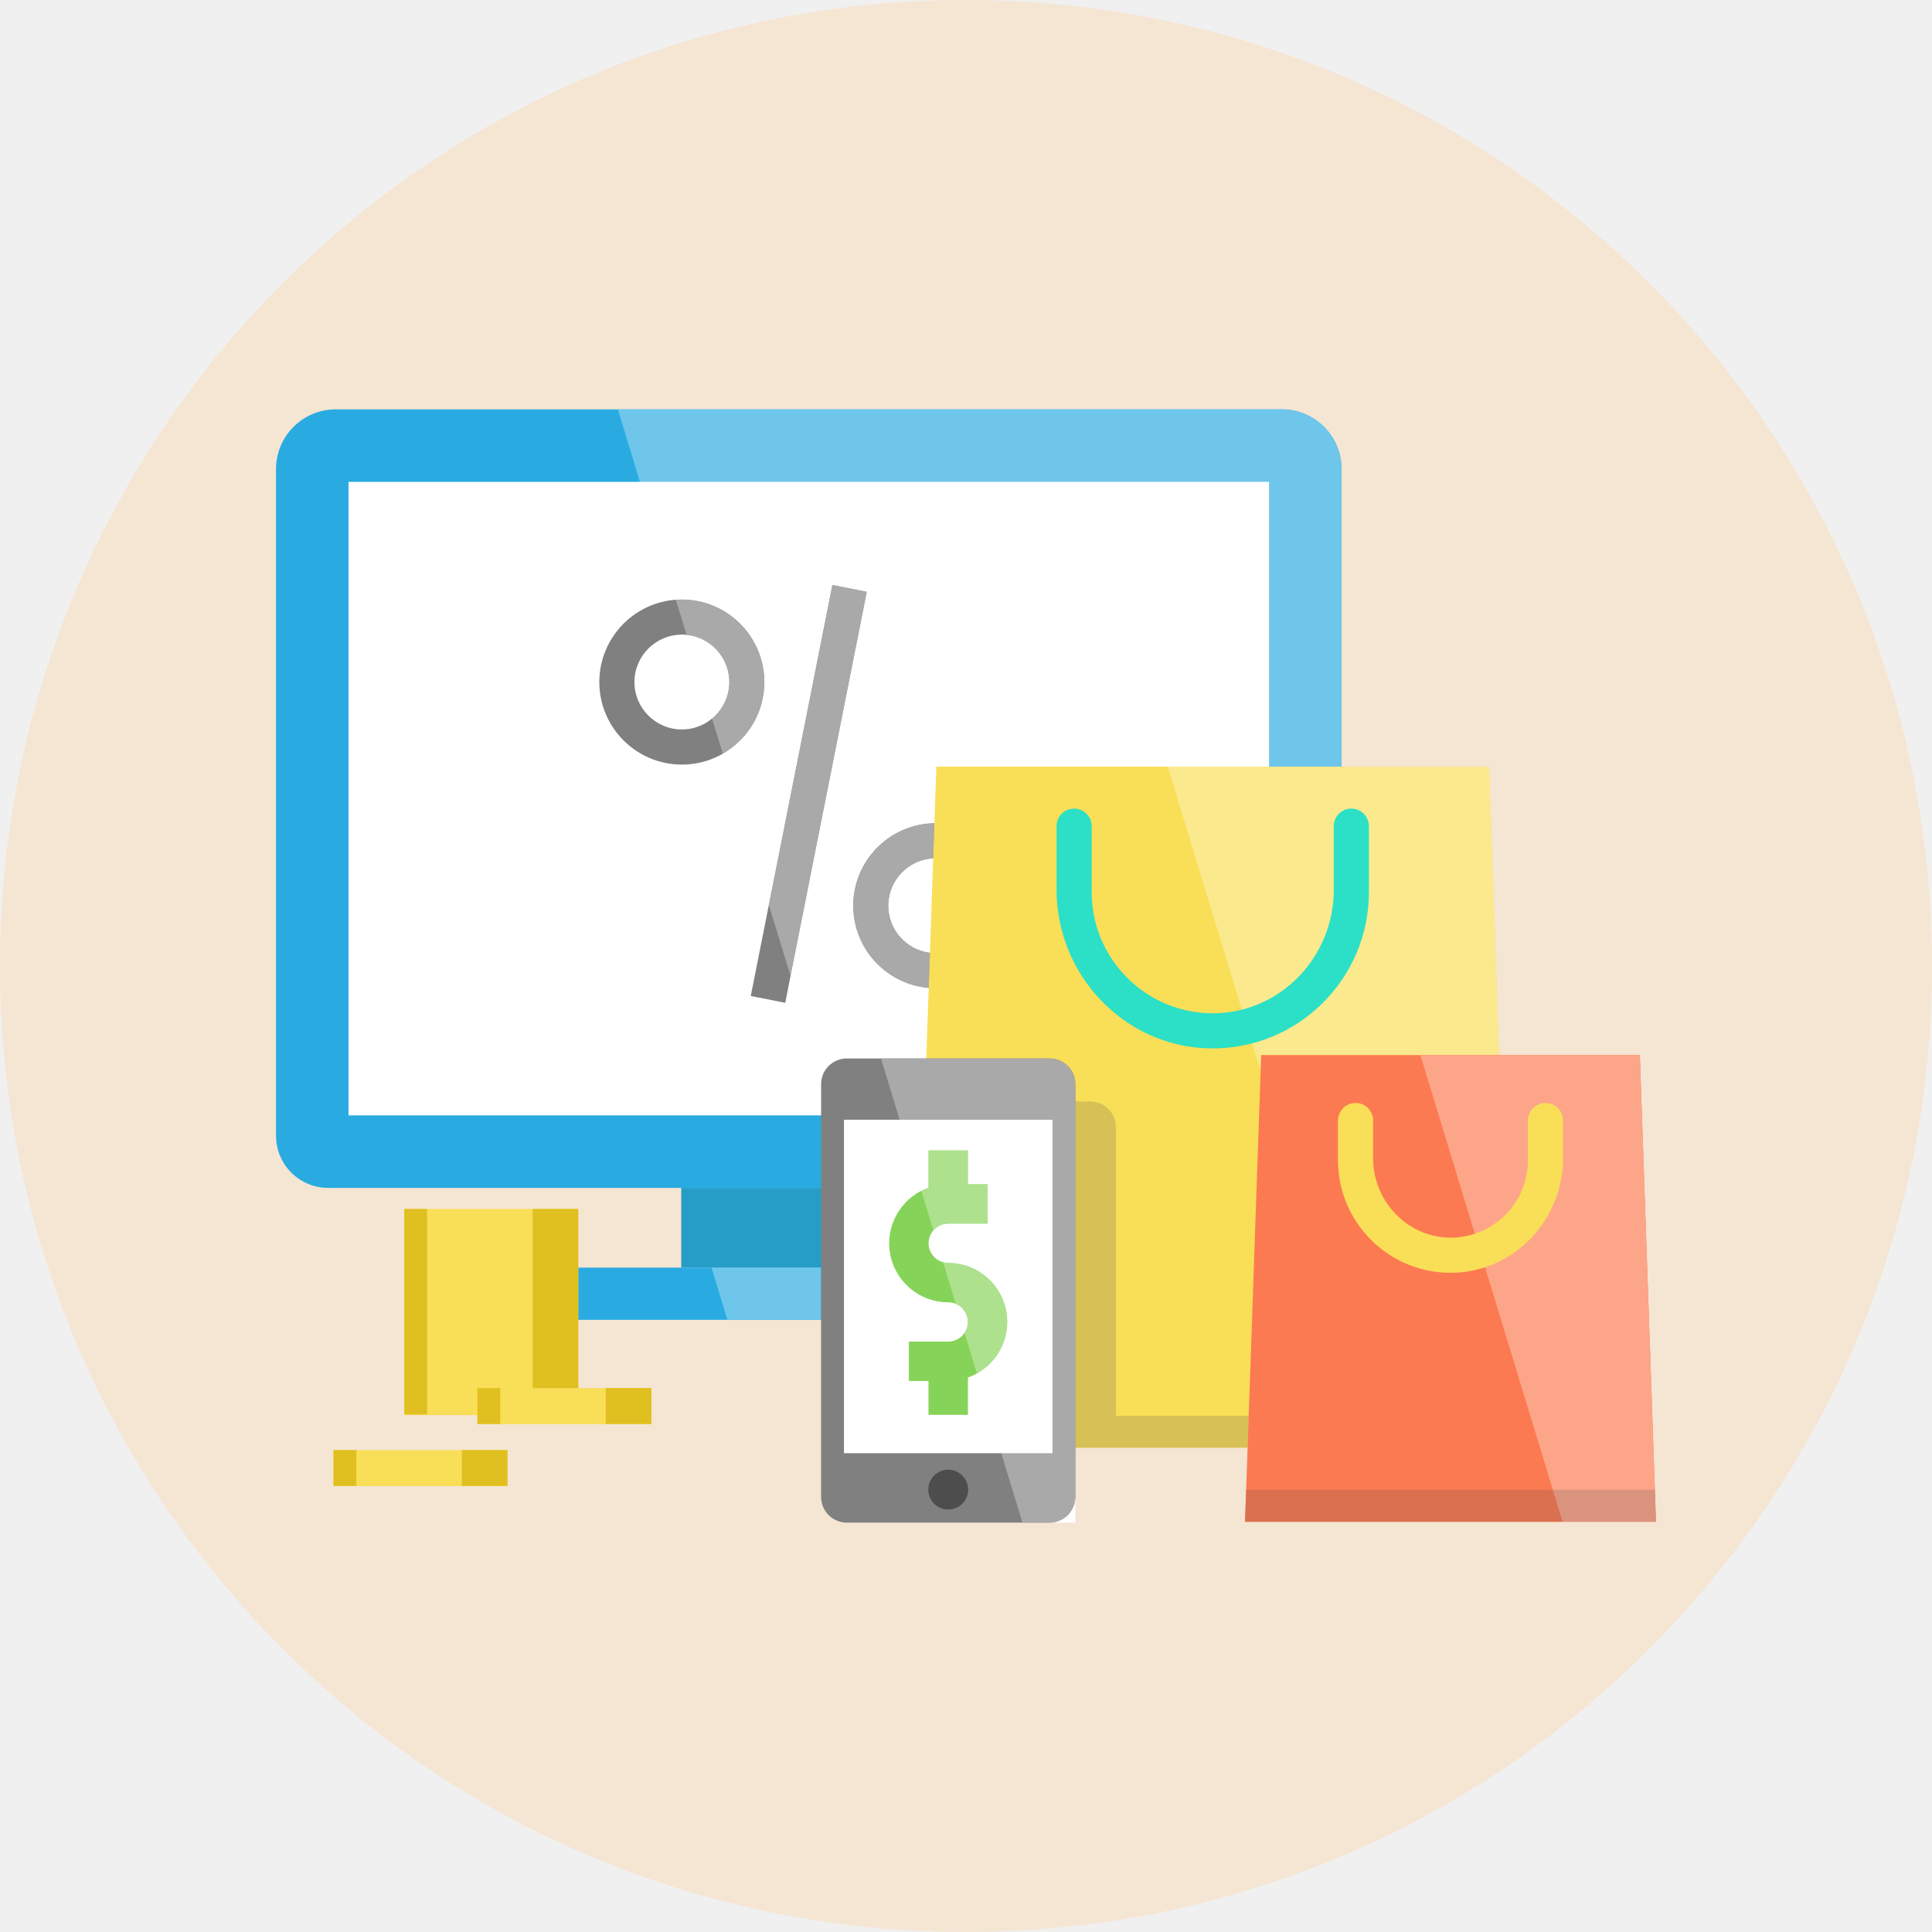
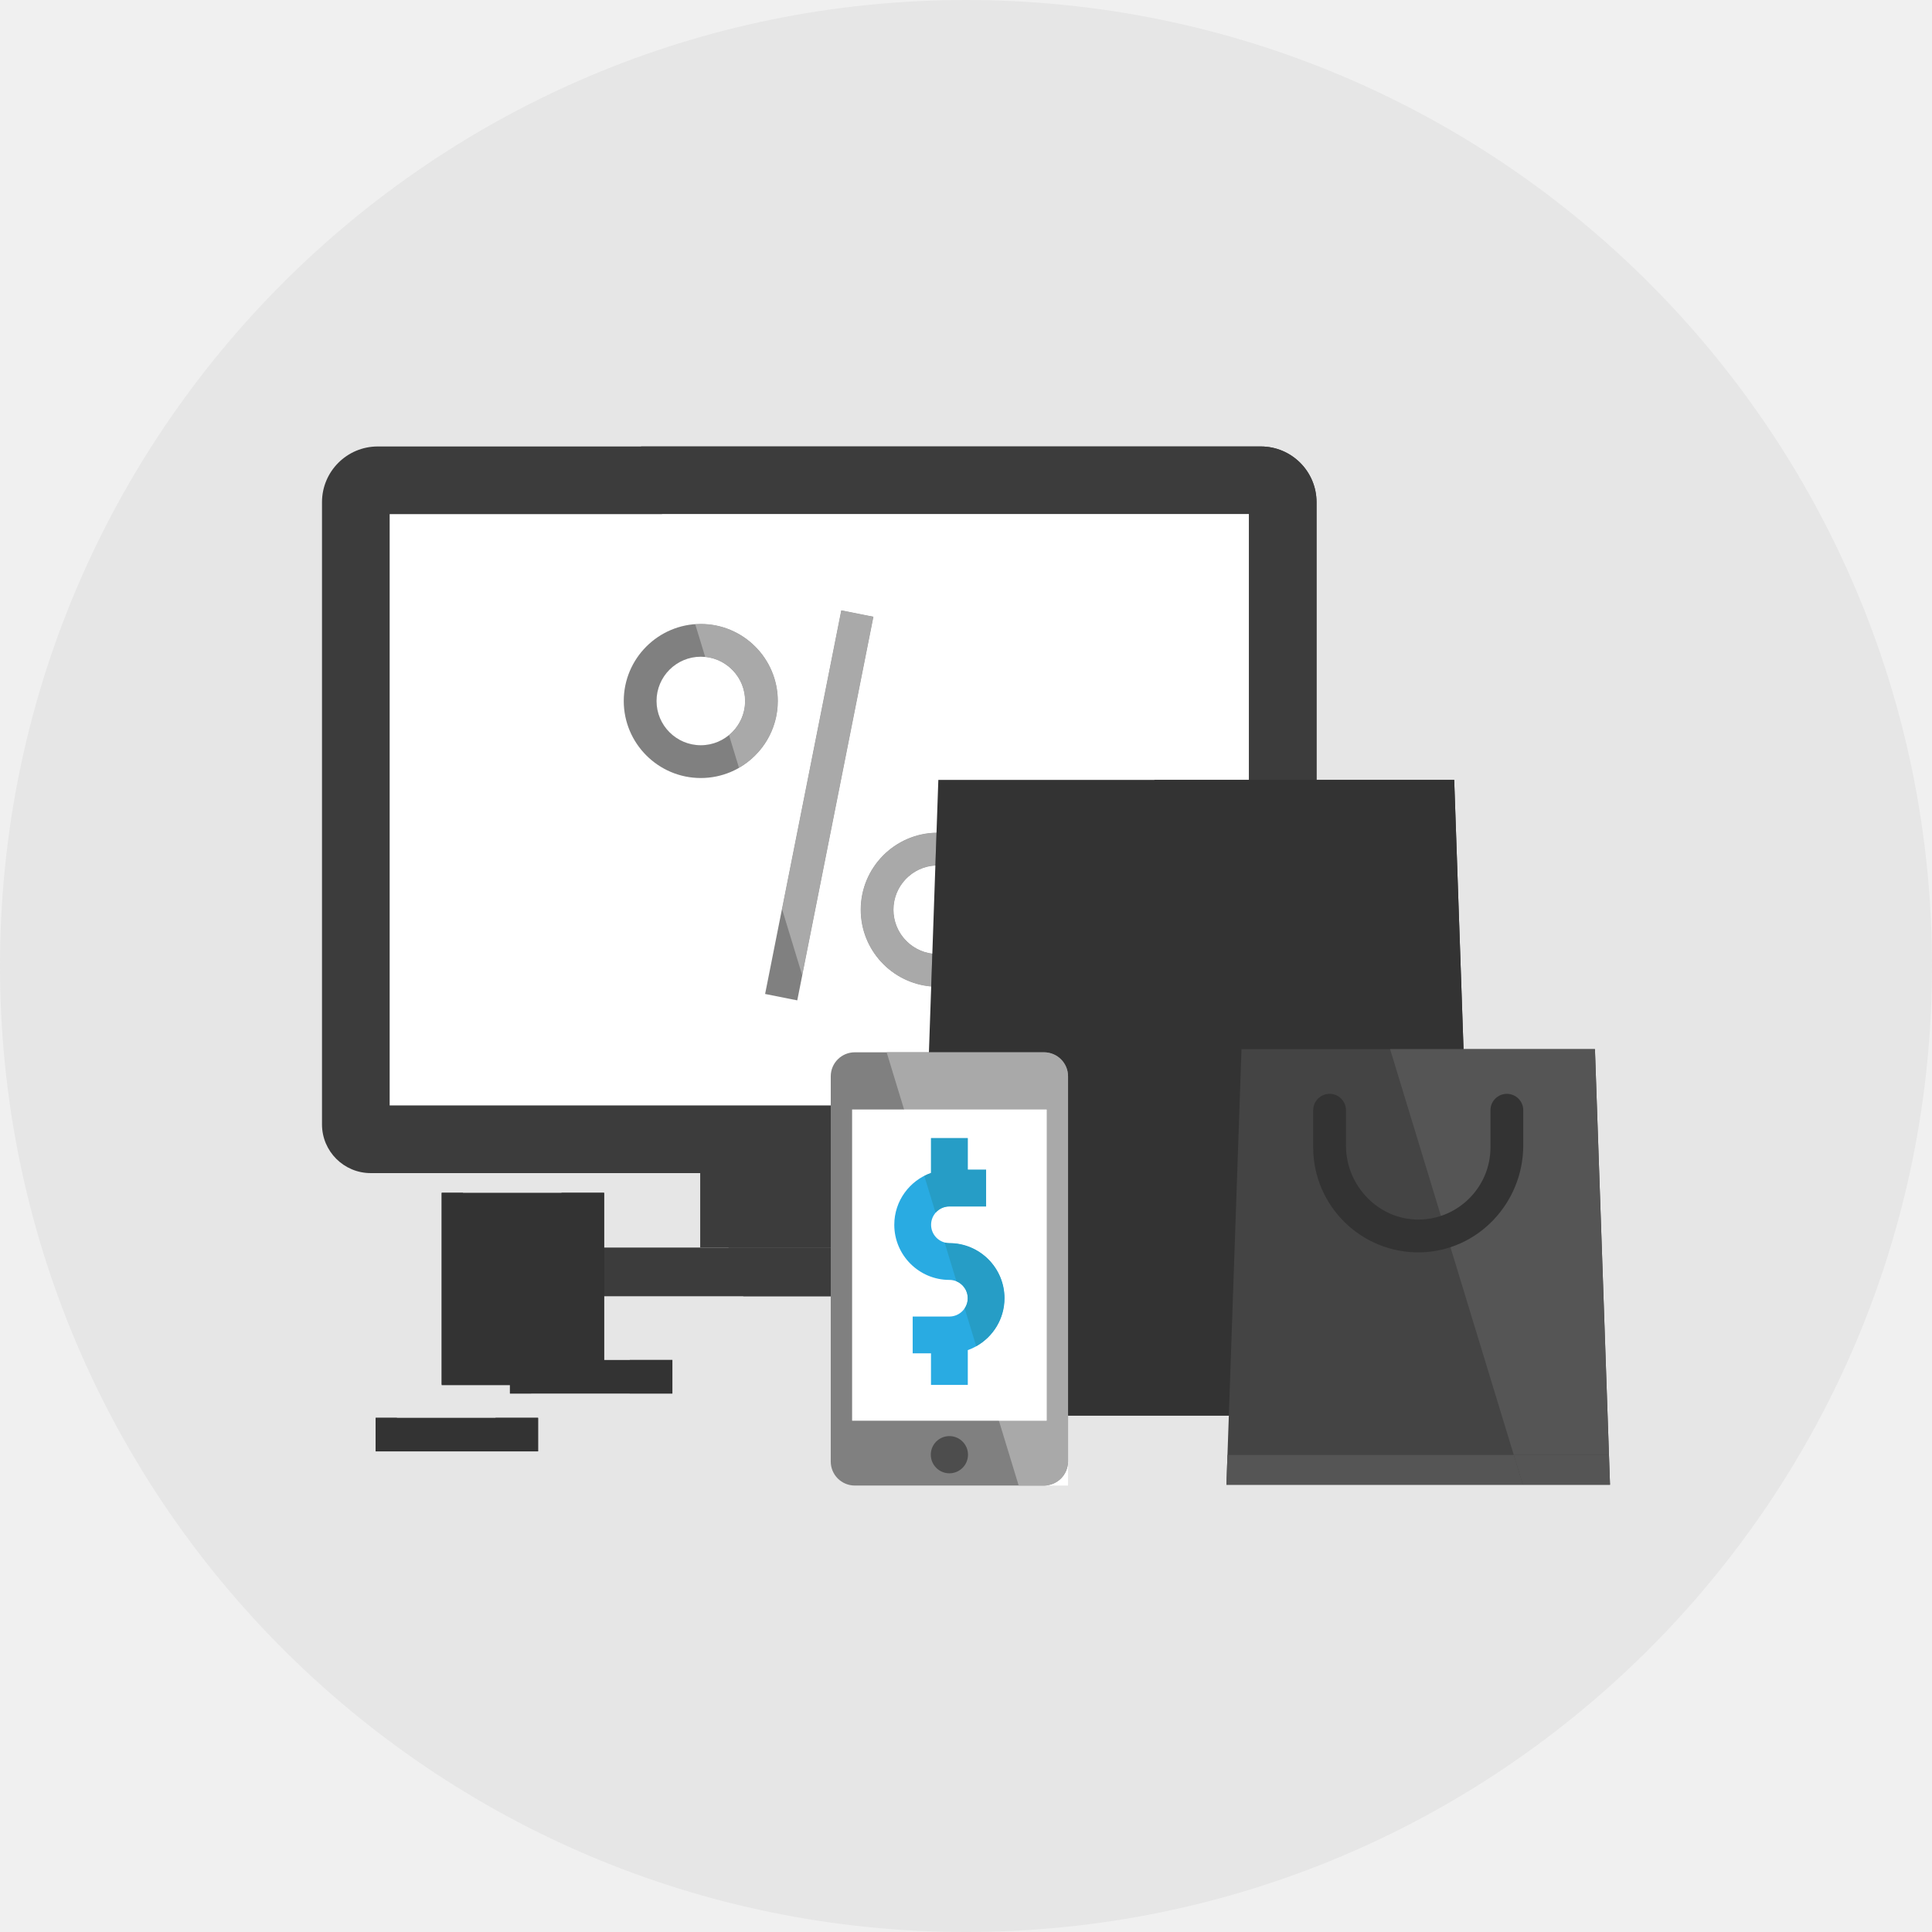
- <svg xmlns="http://www.w3.org/2000/svg" version="1.1" id="Layer_1" viewBox="-86.42 -86.42 604.92 604.92" xml:space="preserve" width="800px" height="800px" fill="#000000" stroke="#000000" stroke-width="0.004">
+ <svg xmlns="http://www.w3.org/2000/svg" version="1.1" id="Layer_1" viewBox="-108.02 -108.02 648.12 648.12" xml:space="preserve" width="800px" height="800px" fill="#000000">
  <g id="SVGRepo_bgCarrier" stroke-width="0">
-     <rect x="-86.42" y="-86.42" width="604.92" height="604.92" rx="302.46" fill="#F5E5D3" strokewidth="0" />
+     <rect x="-108.02" y="-108.02" width="648.12" height="648.12" rx="324.06" fill="#E6E6E6" strokewidth="0" />
  </g>
  <g id="SVGRepo_tracerCarrier" stroke-linecap="round" stroke-linejoin="round" />
  <g id="SVGRepo_iconCarrier">
    <g>
-       <path style="fill:#29ABE2;" d="M333.632,60.458v208.716c0,9.025-7.317,16.342-16.342,16.342H16.342 C7.317,285.515,0,278.199,0,269.173V60.458c0-10.329,8.373-18.703,18.703-18.703H314.93 C325.259,41.755,333.632,50.128,333.632,60.458" />
+       <path style="fill:#3C3C3C" d="M333.632,60.458v208.716c0,9.025-7.317,16.342-16.342,16.342H16.342 C7.317,285.515,0,278.199,0,269.173V60.458c0-10.329,8.373-18.703,18.703-18.703H314.93 C325.259,41.755,333.632,50.128,333.632,60.458" />
      <polyline style="fill:#FFFFFF;" points="22.699,262.815 22.699,64.453 310.938,64.453 310.938,262.815 22.699,262.815 " />
-       <polyline style="fill:#269DC6;" points="206.766,310.491 126.872,310.491 126.872,285.512 206.766,285.512 206.766,310.491 " />
+       <polyline style="fill:#3C3C3C;" points="206.766,310.491 126.872,310.491 126.872,285.512 206.766,285.512 206.766,310.491 " />
      <path style="fill:#808080;" d="M127.074,152.979c-14.251,0-25.845-11.594-25.845-25.845s11.594-25.845,25.845-25.845 s25.845,11.594,25.845,25.845S141.325,152.979,127.074,152.979 M127.074,112.289c-8.186,0-14.845,6.659-14.845,14.845 s6.659,14.845,14.845,14.845c8.185,0,14.845-6.659,14.845-14.845C141.92,118.948,135.26,112.289,127.074,112.289" />
      <path style="fill:#808080;" d="M206.563,223.005c-14.251,0-25.846-11.594-25.846-25.845s11.595-25.845,25.846-25.845 s25.846,11.594,25.846,25.845S220.814,223.005,206.563,223.005 M206.563,182.314c-8.185,0-14.846,6.66-14.846,14.845 c0,8.186,6.661,14.845,14.846,14.845s14.846-6.659,14.846-14.845C221.409,188.974,214.749,182.314,206.563,182.314" />
      <polyline style="fill:#808080;" points="159.438,227.566 148.65,225.424 174.199,96.727 184.988,98.87 159.438,227.566 " />
-       <path style="fill:#29ABE2;" d="M266.829,326.833H66.812c0-4.512,1.834-8.598,4.785-11.557c2.96-2.951,7.045-4.785,11.557-4.785 h167.333C259.512,310.491,266.829,317.809,266.829,326.833" />
-       <path style="fill:#6EC6EB;" d="M314.929,41.755H107.031l6.918,22.698h196.99v89.16h22.693V60.458 C333.632,50.128,325.259,41.755,314.929,41.755" />
+       <path style="fill:#3C3C3C" d="M266.829,326.833H66.812c0-4.512,1.834-8.598,4.785-11.557c2.96-2.951,7.045-4.785,11.557-4.785 h167.333C259.512,310.491,266.829,317.809,266.829,326.833" />
+       <path style="fill:#3C3C3C;" d="M314.929,41.755H107.031l6.918,22.698h196.99v89.16h22.693V60.458 C333.632,50.128,325.259,41.755,314.929,41.755" />
      <path style="fill:#FFFFFF;" d="M128.551,112.361l7.986,26.203c3.286-2.725,5.383-6.837,5.383-11.43 C141.92,119.446,136.046,113.105,128.551,112.361 M310.938,64.453h-196.99l11.247,36.903c0.62-0.045,1.246-0.068,1.878-0.068 c14.251,0,25.845,11.594,25.845,25.845c0,9.591-5.25,17.977-13.028,22.438l14.422,47.321l19.885-100.165l10.789,2.142 l-23.884,120.303l9.77,32.056c0.825-3.574,4.031-6.238,7.856-6.238h10.691h14.179l0.763-22.079 c-13.225-1.12-23.647-12.242-23.647-25.753c0-14.113,11.37-25.62,25.431-25.842l0.612-17.705h72.448h31.73V64.453" />
      <path style="fill:#A9A9A9;" d="M127.074,101.289c-0.631,0-1.258,0.023-1.878,0.068l3.354,11.005 c7.495,0.743,13.369,7.085,13.369,14.773c0,4.593-2.097,8.705-5.383,11.43l3.355,11.007c7.778-4.46,13.028-12.847,13.028-22.438 C152.92,112.883,141.325,101.289,127.074,101.289" />
      <path style="fill:#FFFFFF;" d="M205.767,182.336c-7.816,0.415-14.05,6.906-14.05,14.824c0,7.57,5.697,13.835,13.028,14.735 L205.767,182.336" />
      <path style="fill:#A9A9A9;" d="M206.148,171.318c-14.061,0.222-25.431,11.729-25.431,25.842c0,13.51,10.421,24.632,23.647,25.753 l0.381-11.018c-7.331-0.899-13.028-7.164-13.028-14.735c0-7.918,6.233-14.409,14.05-14.824L206.148,171.318" />
      <polyline style="fill:#A9A9A9;" points="174.199,96.727 154.314,196.892 161.104,219.173 184.988,98.87 174.199,96.727 " />
-       <polyline style="fill:#6EC6EB;" points="170.669,310.491 136.353,310.491 141.337,326.833 170.669,326.833 170.669,310.491 " />
-       <polyline style="fill:#F9DE58;" points="387.19,366.86 199.386,366.86 203.135,258.463 206.76,153.613 379.816,153.613 387.19,366.86 " />
-       <path style="fill:#D7C156;" d="M254.931,258.463h-4.658V366.86h12.716h41.223l0.346-10H262.99v-90.35 C262.99,262.066,259.376,258.463,254.931,258.463" />
+       <polyline style="fill:#3C3C3C;" points="170.669,310.491 136.353,310.491 141.337,326.833 170.669,326.833 170.669,310.491 " />
+       <polyline style="fill:#333333;" points="387.19,366.86 199.386,366.86 203.135,258.463 206.76,153.613 379.816,153.613 387.19,366.86 " />
+       <path style="fill:#333333;" d="M254.931,258.463h-4.658V366.86h12.716h41.223l0.346-10H262.99v-90.35 C262.99,262.066,259.376,258.463,254.931,258.463" />
      <path style="fill:#808080;" d="M250.273,253.045v129.23c0,4.451-3.612,8.054-8.062,8.054h-63.48c-4.45,0-8.062-3.604-8.062-8.054 v-129.23c0-4.45,3.612-8.054,8.062-8.054h63.48C246.661,244.991,250.273,248.594,250.273,253.045" />
      <polyline style="fill:#FFFFFF;" points="243.113,264.174 243.113,368.581 177.831,368.581 177.831,264.174 243.113,264.174 " />
      <circle style="fill:#4D4D4D;" cx="210.471" cy="379.983" r="6.239" />
-       <path style="fill:#86D359;" d="M228.961,327.489c0-10.195-8.295-18.489-18.489-18.489c-3.387,0-6.143-2.756-6.143-6.143 s2.756-6.143,6.143-6.143h12.316v-12.346h-6.146V273.77h-12.346v11.681c-7.163,2.55-12.313,9.379-12.313,17.406 c0,10.195,8.294,18.489,18.489,18.489c3.387,0,6.143,2.756,6.143,6.143s-2.756,6.143-6.143,6.143h-12.316v12.346h6.141v10.6h12.346 v-11.682C223.807,342.348,228.961,335.518,228.961,327.489" />
+       <path style="fill:#29ABE2;" d="M228.961,327.489c0-10.195-8.295-18.489-18.489-18.489c-3.387,0-6.143-2.756-6.143-6.143 s2.756-6.143,6.143-6.143h12.316v-12.346h-6.146V273.77h-12.346v11.681c-7.163,2.55-12.313,9.379-12.313,17.406 c0,10.195,8.294,18.489,18.489,18.489c3.387,0,6.143,2.756,6.143,6.143s-2.756,6.143-6.143,6.143h-12.316v12.346h6.141v10.6h12.346 v-11.682C223.807,342.348,228.961,335.518,228.961,327.489" />
      <path style="fill:#FFFFFF;" d="M250.273,366.86L250.273,366.86v15.414c0,4.451-3.612,8.054-8.062,8.054h8.062V366.86" />
      <path style="fill:#A9A9A9;" d="M242.211,244.991h-52.79l5.846,19.183h47.846v104.407h-16.03l6.627,21.748h8.501 c4.45,0,8.062-3.604,8.062-8.054V366.86l0,0V258.463v-5.418C250.273,248.594,246.661,244.991,242.211,244.991" />
      <path style="fill:#FFFFFF;" d="M212.833,321.818l2.761,9.06c0.645-0.972,1.021-2.137,1.021-3.389 C216.615,324.938,215.052,322.745,212.833,321.818 M243.113,264.174h-47.846l6.781,22.251c0.723-0.372,1.474-0.698,2.249-0.973 v-11.681h12.346v10.598h6.146v12.346h-12.316c-1.852,0-3.515,0.824-4.642,2.123l3.031,9.948c0.513,0.14,1.054,0.214,1.611,0.214 c10.195,0,18.489,8.294,18.489,18.489c0,6.926-3.834,12.959-9.487,16.122l7.609,24.97h16.03L243.113,264.174" />
-       <path style="fill:#ADE18E;" d="M208.861,308.786l3.971,13.032c2.219,0.927,3.782,3.12,3.782,5.671c0,1.251-0.376,2.417-1.021,3.389 l3.88,12.734c5.653-3.163,9.487-9.197,9.487-16.122c0-10.195-8.295-18.489-18.489-18.489 C209.915,309,209.375,308.925,208.861,308.786 M216.642,273.771h-12.346v11.681c-0.774,0.276-1.526,0.602-2.249,0.973l3.782,12.413 c1.127-1.3,2.79-2.123,4.642-2.123h12.316v-12.346h-6.146L216.642,273.771" />
-       <rect x="40.154" y="292.125" style="fill:#F9DE58;" width="54.483" height="64.528" />
-       <rect x="80.346" y="292.125" style="fill:#E0BF20;" width="14.291" height="64.309" />
-       <rect x="40.154" y="292.125" style="fill:#E0BF20;" width="7.146" height="64.309" />
-       <rect x="63.054" y="348.209" style="fill:#F9DE58;" width="54.483" height="11.262" />
-       <rect x="103.246" y="348.209" style="fill:#E0BF20;" width="14.291" height="11.224" />
-       <rect x="63.054" y="348.209" style="fill:#E0BF20;" width="7.146" height="11.224" />
-       <rect x="18.001" y="367.612" style="fill:#F9DE58;" width="54.483" height="11.262" />
-       <rect x="58.194" y="367.612" style="fill:#E0BF20;" width="14.291" height="11.224" />
-       <rect x="18.001" y="367.612" style="fill:#E0BF20;" width="7.146" height="11.224" />
-       <polyline style="fill:#FBE98E;" points="379.816,153.613 310.938,153.613 279.208,153.613 308.285,249.012 308.46,243.938 382.939,243.938 379.816,153.613 " />
-       <polyline style="fill:#FC7A51;" points="432.08,390.058 303.41,390.058 304.17,368.088 308.46,243.938 427.03,243.938 431.32,368.088 432.08,390.058 " />
+       <path style="fill:#269DC6;" d="M208.861,308.786l3.971,13.032c2.219,0.927,3.782,3.12,3.782,5.671c0,1.251-0.376,2.417-1.021,3.389 l3.88,12.734c5.653-3.163,9.487-9.197,9.487-16.122c0-10.195-8.295-18.489-18.489-18.489 C209.915,309,209.375,308.925,208.861,308.786 M216.642,273.771h-12.346v11.681c-0.774,0.276-1.526,0.602-2.249,0.973l3.782,12.413 c1.127-1.3,2.79-2.123,4.642-2.123h12.316v-12.346h-6.146L216.642,273.771" />
+       <rect x="40.154" y="292.125" style="fill:#333333;" width="54.483" height="64.528" />
+       <rect x="80.346" y="292.125" style="fill:#333333;" width="14.291" height="64.309" />
+       <rect x="40.154" y="292.125" style="fill:#333333;" width="7.146" height="64.309" />
+       <rect x="63.054" y="348.209" style="fill:#333333;" width="54.483" height="11.262" />
+       <rect x="103.246" y="348.209" style="fill:#333333;" width="14.291" height="11.224" />
+       <rect x="63.054" y="348.209" style="fill:#333333;" width="7.146" height="11.224" />
+       <rect x="18.001" y="367.612" style="fill:#333333;" width="54.483" height="11.262" />
+       <rect x="58.194" y="367.612" style="fill:#333333;" width="14.291" height="11.224" />
+       <rect x="18.001" y="367.612" style="fill:#333333;" width="7.146" height="11.224" />
+       <polyline style="fill:#333333;" points="379.816,153.613 310.938,153.613 279.208,153.613 308.285,249.012 308.46,243.938 382.939,243.938 379.816,153.613 " />
+       <polyline style="fill:#444444;" points="432.08,390.058 303.41,390.058 304.17,368.088 308.46,243.938 427.03,243.938 431.32,368.088 432.08,390.058 " />
      <polyline style="fill:#FFFFFF;" points="427.034,243.94 427.03,243.94 431.32,368.088 432.08,390.058 402.846,390.058 402.847,390.059 432.084,390.059 427.034,243.94 " />
-       <polyline style="fill:#FDA589;" points="427.03,243.94 358.311,243.94 399.799,380.058 431.734,380.058 432.08,390.058 431.32,368.088 427.03,243.938 " />
-       <path style="fill:#2BE0C6;" d="M336.688,166.758L336.688,166.758c-3.038,0-5.5,2.462-5.5,5.5v19.977 c0,20.695-16.295,38.109-36.984,38.599c-21.313,0.505-38.812-16.686-38.812-37.887v-20.688c0-3.038-2.462-5.5-5.5-5.5 s-5.5,2.462-5.5,5.5v19.868c0,26.775,21.183,49.201,47.953,49.709c27.393,0.519,49.843-21.612,49.843-48.889v-20.688 C342.188,169.22,339.725,166.758,336.688,166.758z" />
-       <path style="fill:#F9DE58;" d="M338.011,258.926L338.011,258.926c3.038,0,5.5,2.462,5.5,5.5v11.893 c0,13.558,11.095,25.012,24.651,24.783c13.172-0.223,23.82-11.007,23.82-24.232v-12.444c0-3.038,2.462-5.5,5.5-5.5 s5.5,2.462,5.5,5.5v11.783c0,19.241-15.15,35.431-34.386,35.886c-19.815,0.469-36.085-15.514-36.085-35.225v-12.444 C332.511,261.388,334.973,258.926,338.011,258.926z" />
-       <polyline style="fill:#D97150;" points="399.799,380.058 303.756,380.058 303.41,390.058 402.846,390.058 399.799,380.058 " />
-       <polyline style="fill:#DA937D;" points="431.734,380.058 399.799,380.058 402.847,390.059 432.08,390.058 431.734,380.058 " />
+       <polyline style="fill:#555555;" points="427.03,243.94 358.311,243.94 399.799,380.058 431.734,380.058 432.08,390.058 431.32,368.088 427.03,243.938 " />
+       <path style="fill:#333333;" d="M336.688,166.758L336.688,166.758c-3.038,0-5.5,2.462-5.5,5.5v19.977 c0,20.695-16.295,38.109-36.984,38.599c-21.313,0.505-38.812-16.686-38.812-37.887v-20.688c0-3.038-2.462-5.5-5.5-5.5 s-5.5,2.462-5.5,5.5v19.868c0,26.775,21.183,49.201,47.953,49.709c27.393,0.519,49.843-21.612,49.843-48.889v-20.688 C342.188,169.22,339.725,166.758,336.688,166.758z" />
+       <path style="fill:#333333;" d="M338.011,258.926L338.011,258.926c3.038,0,5.5,2.462,5.5,5.5v11.893 c0,13.558,11.095,25.012,24.651,24.783c13.172-0.223,23.82-11.007,23.82-24.232v-12.444c0-3.038,2.462-5.5,5.5-5.5 s5.5,2.462,5.5,5.5v11.783c0,19.241-15.15,35.431-34.386,35.886c-19.815,0.469-36.085-15.514-36.085-35.225v-12.444 C332.511,261.388,334.973,258.926,338.011,258.926z" />
+       <polyline style="fill:#555555;" points="399.799,380.058 303.756,380.058 303.41,390.058 402.846,390.058 399.799,380.058 " />
+       <polyline style="fill:#555555;" points="431.734,380.058 399.799,380.058 402.847,390.059 432.08,390.058 431.734,380.058 " />
    </g>
  </g>
</svg>
